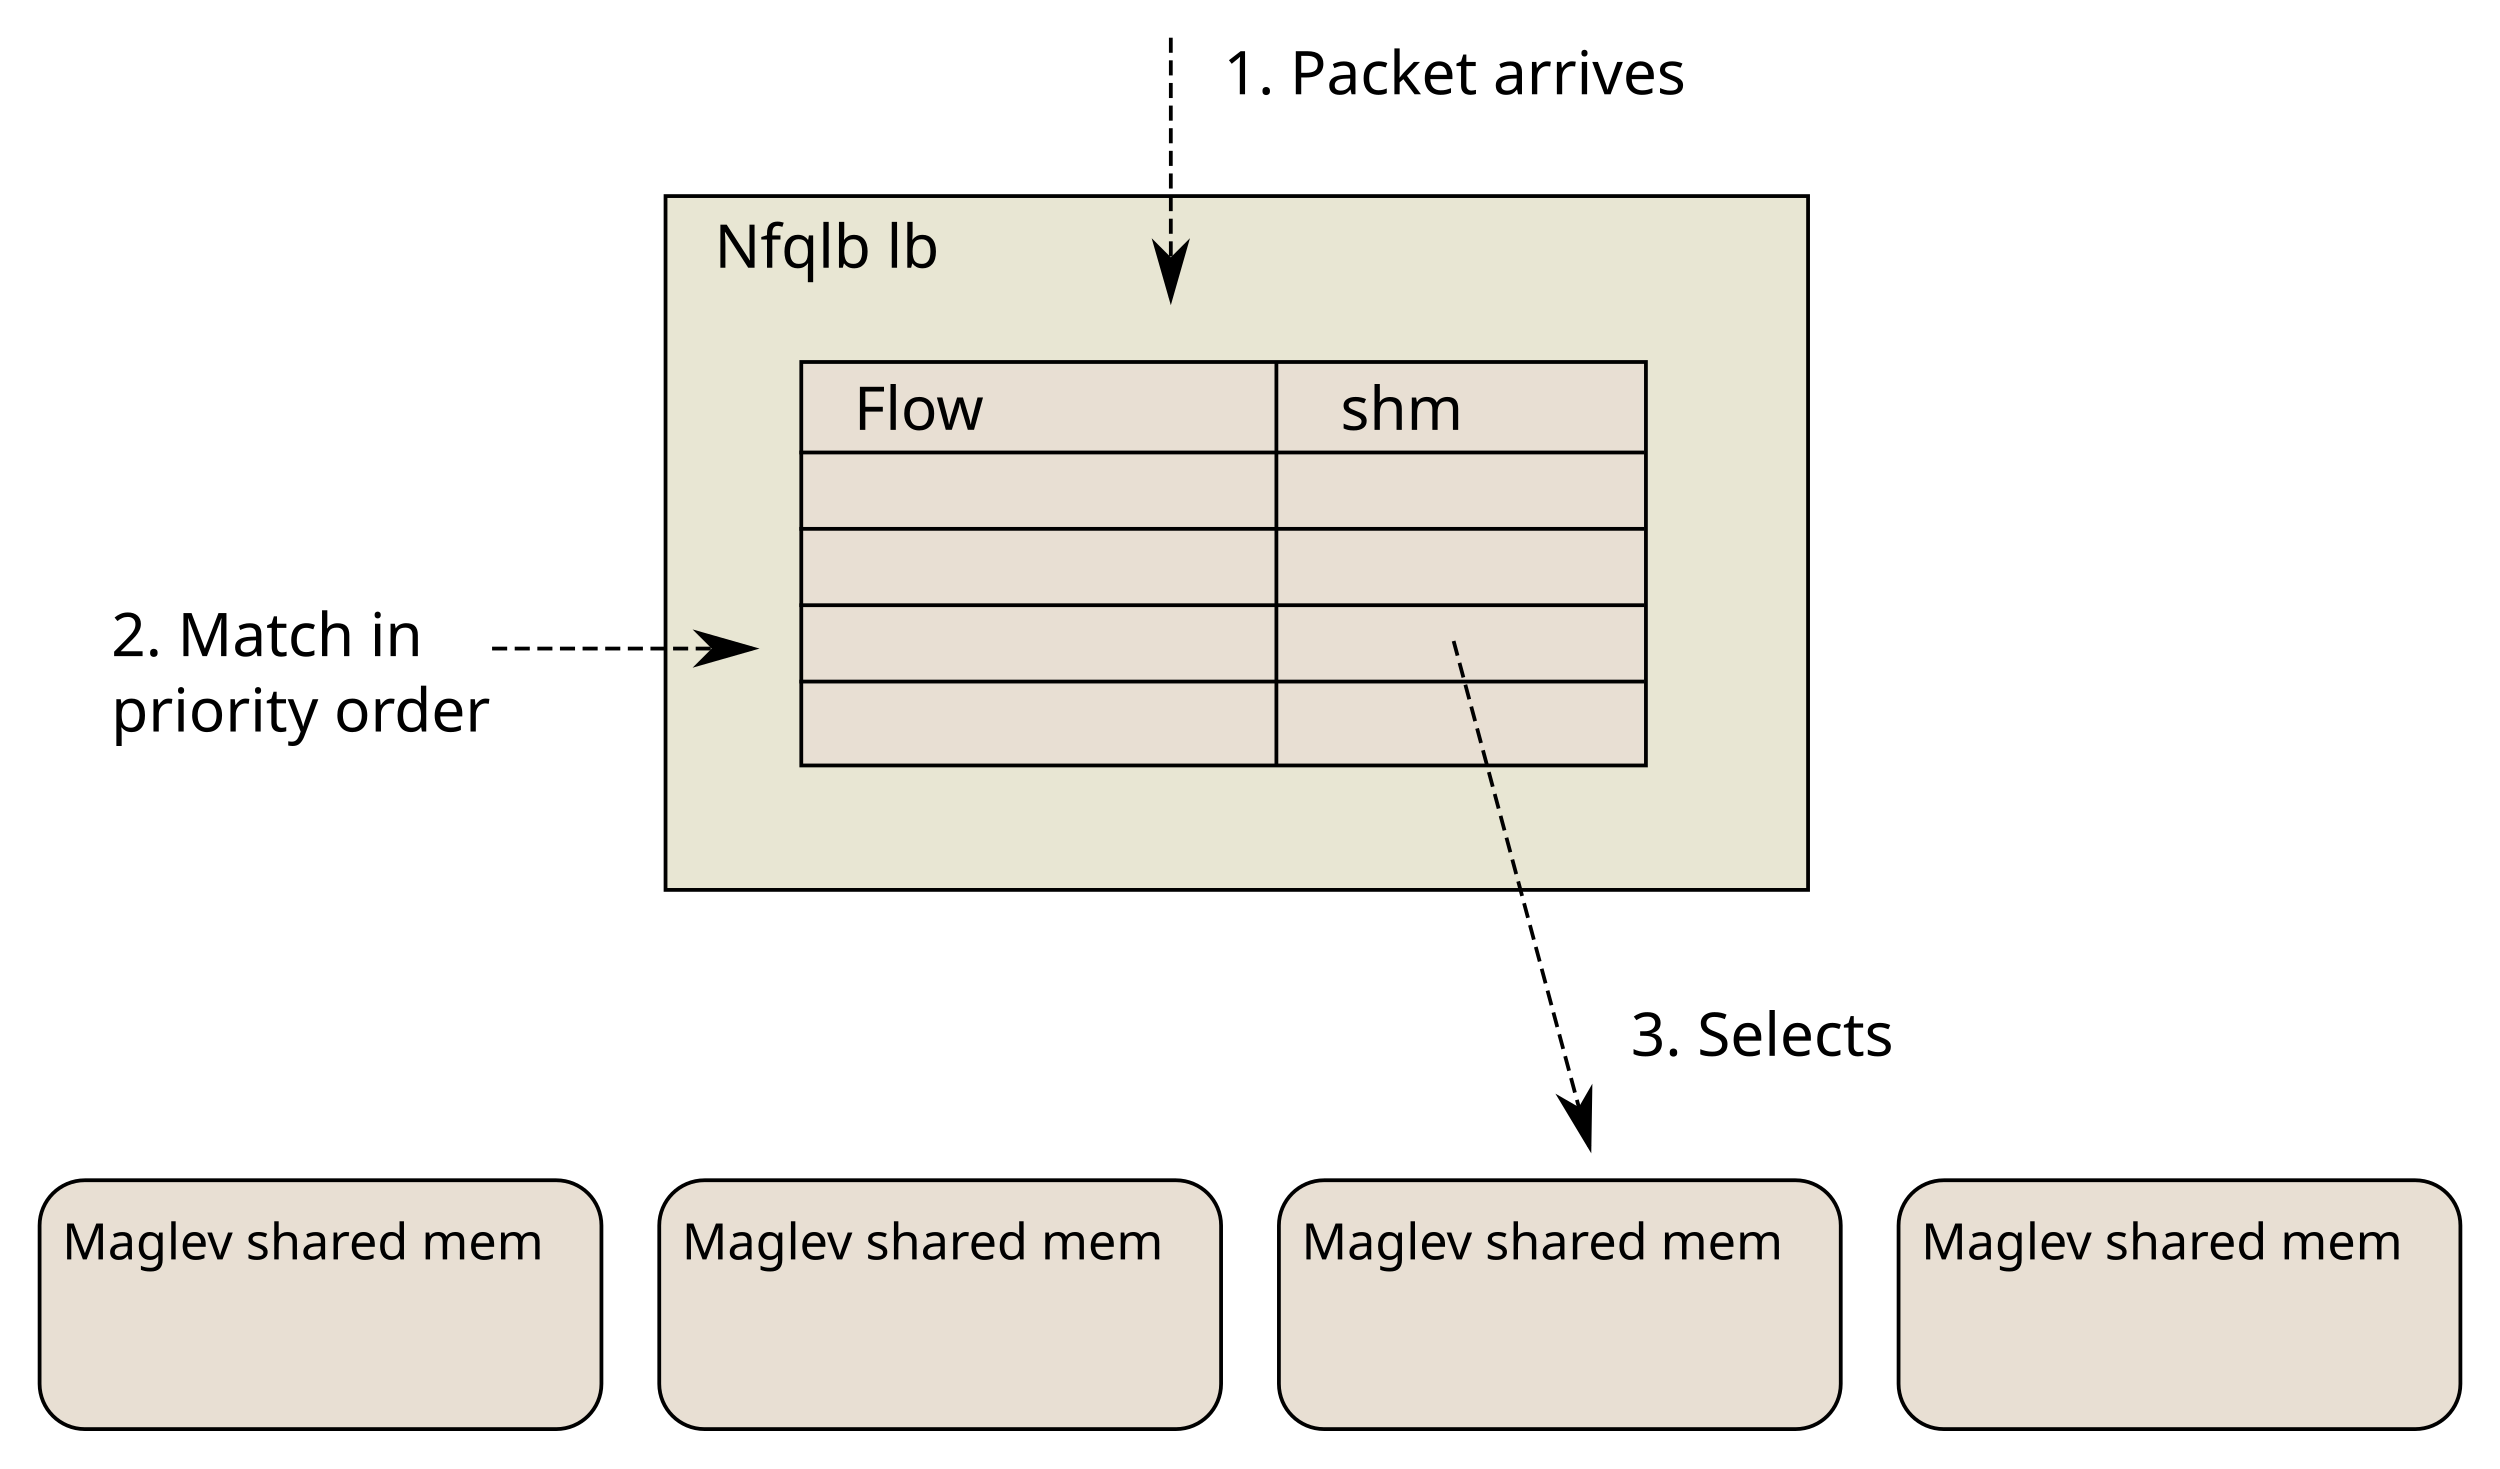
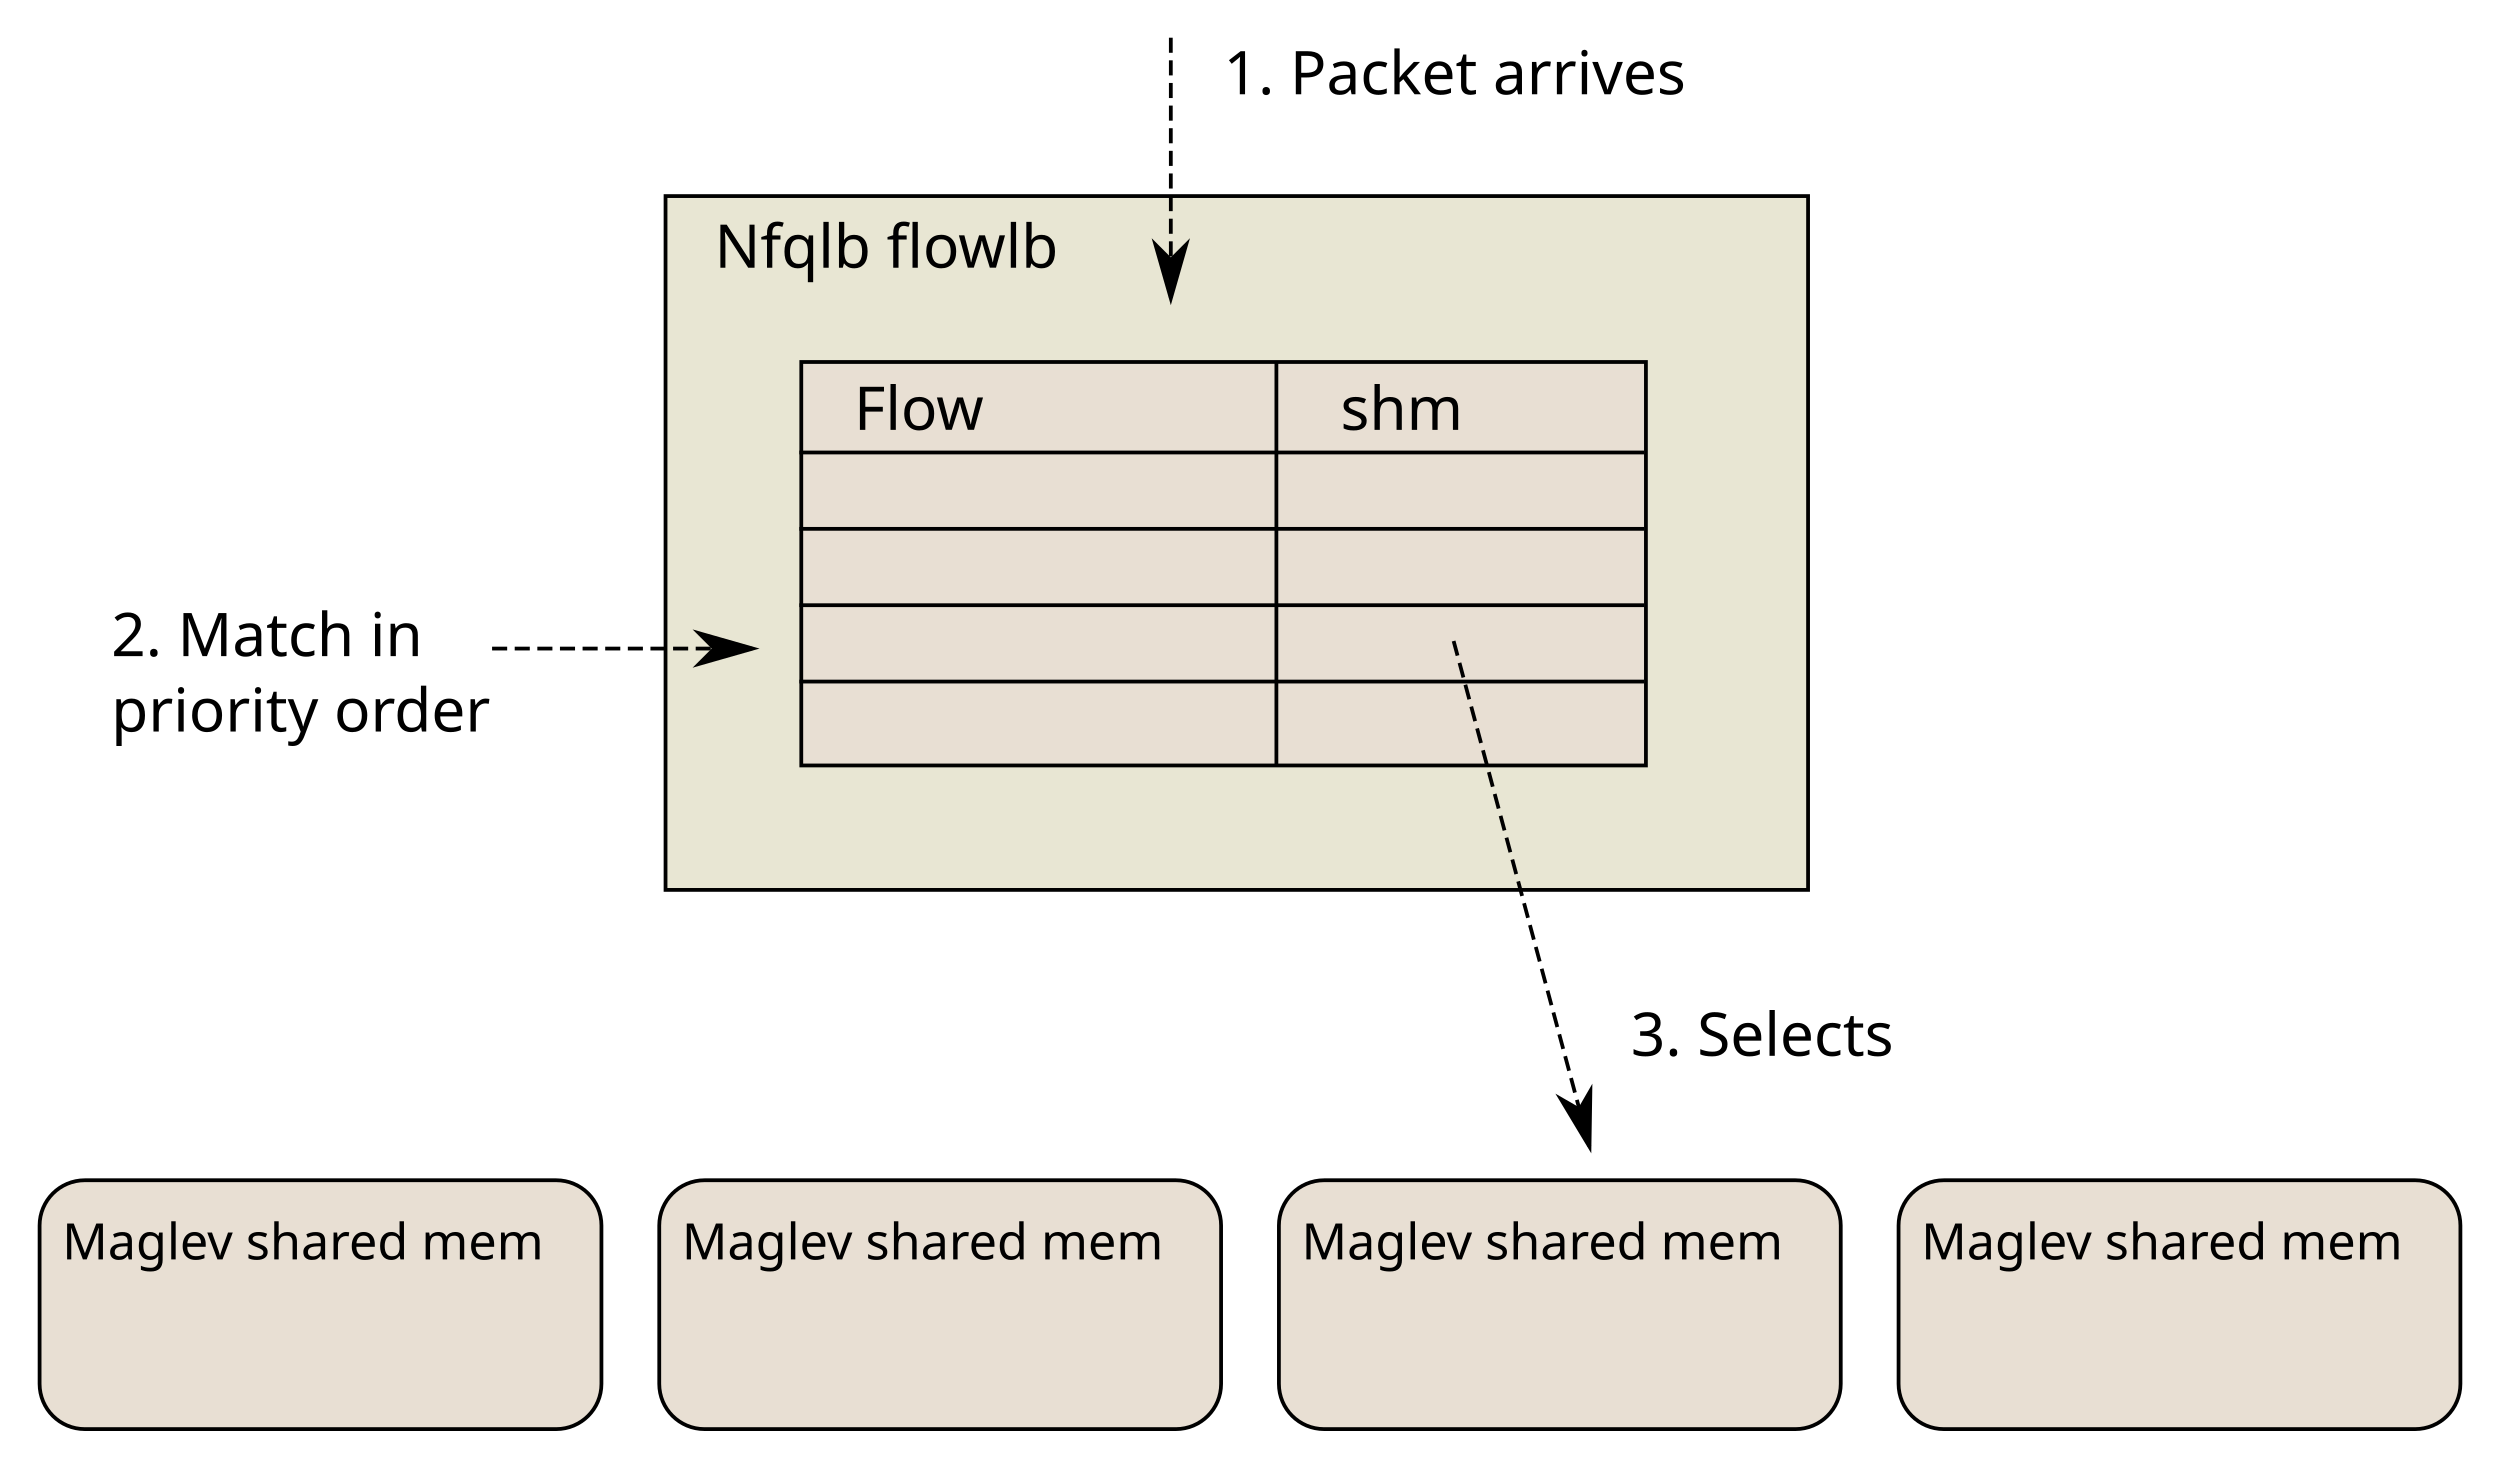
<svg xmlns="http://www.w3.org/2000/svg" xmlns:xlink="http://www.w3.org/1999/xlink" width="663" height="389.5" viewBox="0 0 663 389.5" version="1.1" id="SVGRoot">
  <defs id="defs3737">
    <marker style="overflow:visible" id="marker1335" refX="0" refY="0" orient="auto">
      <path transform="matrix(-0.8,0,0,-0.8,-10,0)" style="fill:#000000;fill-opacity:1;fill-rule:evenodd;stroke:#000000;stroke-width:1pt;stroke-opacity:1" d="M 0,0 5,-5 -12.5,0 5,5 Z" id="path1333" />
    </marker>
    <marker style="overflow:visible" id="marker1254" refX="0" refY="0" orient="auto">
      <path transform="matrix(-0.8,0,0,-0.8,-10,0)" style="fill:#000000;fill-opacity:1;fill-rule:evenodd;stroke:#000000;stroke-width:1pt;stroke-opacity:1" d="M 0,0 5,-5 -12.5,0 5,5 Z" id="path1252" />
    </marker>
    <marker orient="auto" refY="0" refX="0" id="Arrow1Lend" style="overflow:visible">
      <path id="path911" d="M 0,0 5,-5 -12.5,0 5,5 Z" style="fill:#000000;fill-opacity:1;fill-rule:evenodd;stroke:#000000;stroke-width:1pt;stroke-opacity:1" transform="matrix(-0.8,0,0,-0.8,-10,0)" />
    </marker>
    <marker orient="auto" refY="0" refX="0" id="marker5317" style="overflow:visible">
      <path id="path5315" d="m -2.5,-1 c 0,2.76 -2.24,5 -5,5 -2.76,0 -5,-2.24 -5,-5 0,-2.76 2.24,-5 5,-5 2.76,0 5,2.24 5,5 z" style="fill:#000000;fill-opacity:1;fill-rule:evenodd;stroke:#000000;stroke-width:1pt;stroke-opacity:1" transform="matrix(0.8,0,0,0.8,5.92,0.8)" />
    </marker>
    <marker orient="auto" refY="0" refX="0" id="Arrow1Lend-3" style="overflow:visible">
      <path id="path911-6" d="M 0,0 5,-5 -12.5,0 5,5 Z" style="fill:#000000;fill-opacity:1;fill-rule:evenodd;stroke:#000000;stroke-width:1pt;stroke-opacity:1" transform="matrix(-0.8,0,0,-0.8,-10,0)" />
    </marker>
    <marker orient="auto" refY="0" refX="0" id="Arrow1Lend-5" style="overflow:visible">
      <path id="path911-3" d="M 0,0 5,-5 -12.5,0 5,5 Z" style="fill:#000000;fill-opacity:1;fill-rule:evenodd;stroke:#000000;stroke-width:1pt;stroke-opacity:1" transform="matrix(-0.8,0,0,-0.8,-10,0)" />
    </marker>
  </defs>
  <g id="layer1" transform="translate(-173.5,-95)">
    <rect style="opacity:1;vector-effect:none;fill:#e8e6d3;fill-opacity:1;stroke:#000000;stroke-width:1;stroke-linecap:butt;stroke-linejoin:miter;stroke-miterlimit:4;stroke-dasharray:none;stroke-dashoffset:0;stroke-opacity:1;marker:none" id="rect849" width="303" height="184" x="350" y="147" />
    <g id="g864" transform="translate(328.6666)">
      <rect ry="12" y="408" x="184" height="66" width="149" id="rect851" style="opacity:1;vector-effect:none;fill:#e8dfd3;fill-opacity:1;stroke:#000000;stroke-width:1;stroke-linecap:butt;stroke-linejoin:miter;stroke-miterlimit:4;stroke-dasharray:none;stroke-dashoffset:0;stroke-opacity:1;marker:none" />
      <text id="text855" y="429" x="190" style="font-style:normal;font-weight:normal;font-size:13.333px;line-height:1.25;font-family:sans-serif;letter-spacing:0px;word-spacing:0px;fill:#000000;fill-opacity:1;stroke:none" xml:space="preserve">
        <tspan y="429" x="190" id="tspan853">Maglev shared mem</tspan>
      </text>
    </g>
    <text xml:space="preserve" style="font-style:normal;font-weight:normal;font-size:16px;line-height:1.25;font-family:sans-serif;letter-spacing:0px;word-spacing:0px;fill:#000000;fill-opacity:1;stroke:none" x="363" y="166" id="text859">
-       <tspan id="tspan857" x="363" y="166">Nfqlb lb</tspan>
+       <tspan id="tspan857" x="363" y="166">Nfqlb flowlb</tspan>
    </text>
    <use x="0" y="0" xlink:href="#g864" id="use866" transform="translate(-164.3333)" width="100%" height="100%" />
    <use x="0" y="0" xlink:href="#use866" id="use868" transform="translate(-164.3333)" width="100%" height="100%" />
    <use x="0" y="0" xlink:href="#use868" id="use870" transform="translate(493)" width="100%" height="100%" />
    <rect style="opacity:1;vector-effect:none;fill:#e8dfd3;fill-opacity:1;stroke:#000000;stroke-width:1;stroke-linecap:butt;stroke-linejoin:miter;stroke-miterlimit:4;stroke-dasharray:none;stroke-dashoffset:0;stroke-opacity:1;marker:none" id="rect872" width="224" height="107" x="386" y="191" />
    <path style="fill:none;stroke:#000000;stroke-width:1px;stroke-linecap:butt;stroke-linejoin:miter;stroke-opacity:1" d="m 385.5,215 h 224" id="path874" />
    <use x="0" y="0" xlink:href="#path874" id="use876" transform="translate(0,20.25)" width="100%" height="100%" />
    <use x="0" y="0" xlink:href="#use876" id="use878" transform="translate(0,20.25)" width="100%" height="100%" />
    <use x="0" y="0" xlink:href="#use878" id="use880" transform="translate(0,20.25)" width="100%" height="100%" />
    <path style="fill:none;stroke:#000000;stroke-width:1px;stroke-linecap:butt;stroke-linejoin:miter;stroke-opacity:1" d="M 512,191 V 298" id="path884" />
    <text xml:space="preserve" style="font-style:normal;font-weight:normal;font-size:16px;line-height:1.25;font-family:sans-serif;letter-spacing:0px;word-spacing:0px;fill:#000000;fill-opacity:1;stroke:none" x="400" y="209" id="text888">
      <tspan id="tspan886" x="400" y="209">Flow</tspan>
    </text>
    <text xml:space="preserve" style="font-style:normal;font-weight:normal;font-size:16px;line-height:1.25;font-family:sans-serif;letter-spacing:0px;word-spacing:0px;fill:#000000;fill-opacity:1;stroke:none" x="529" y="209" id="text892">
      <tspan id="tspan890" x="529" y="209">shm</tspan>
    </text>
    <path style="fill:none;stroke:#000000;stroke-width:1;stroke-linecap:butt;stroke-linejoin:miter;stroke-miterlimit:4;stroke-dasharray:4, 2;stroke-dashoffset:0;stroke-opacity:1;marker-end:url(#Arrow1Lend)" d="m 559,265 36,134" id="path906" />
    <text xml:space="preserve" style="font-style:normal;font-weight:normal;font-size:16px;line-height:1.25;font-family:sans-serif;letter-spacing:0px;word-spacing:0px;fill:#000000;fill-opacity:1;stroke:none" x="606" y="375" id="text1204">
      <tspan id="tspan1202" x="606" y="375">3. Selects</tspan>
    </text>
    <path style="opacity:1;vector-effect:none;fill:none;fill-opacity:1;stroke:#000000;stroke-width:1;stroke-linecap:butt;stroke-linejoin:miter;stroke-miterlimit:4;stroke-dasharray:4, 2;stroke-dashoffset:0;stroke-opacity:1;marker-end:url(#marker1254)" d="m 484,105 v 69" id="path1206" />
    <path style="opacity:1;vector-effect:none;fill:none;fill-opacity:1;stroke:#000000;stroke-width:1;stroke-linecap:butt;stroke-linejoin:miter;stroke-miterlimit:4;stroke-dasharray:4, 2;stroke-dashoffset:0;stroke-opacity:1;marker-end:url(#marker1335)" d="m 304,267 h 69" id="path1292" />
    <text xml:space="preserve" style="font-style:normal;font-weight:normal;font-size:16px;line-height:1.25;font-family:sans-serif;letter-spacing:0px;word-spacing:0px;fill:#000000;fill-opacity:1;stroke:none" x="498" y="120" id="text1387">
      <tspan id="tspan1385" x="498" y="120">1. Packet arrives</tspan>
    </text>
    <text xml:space="preserve" style="font-style:normal;font-weight:normal;font-size:16px;line-height:1.25;font-family:sans-serif;letter-spacing:0px;word-spacing:0px;fill:#000000;fill-opacity:1;stroke:none" x="203" y="269" id="text1391">
      <tspan id="tspan1389" x="203" y="269">2. Match in</tspan>
      <tspan x="203" y="289" id="tspan1393">priority order</tspan>
    </text>
  </g>
</svg>
